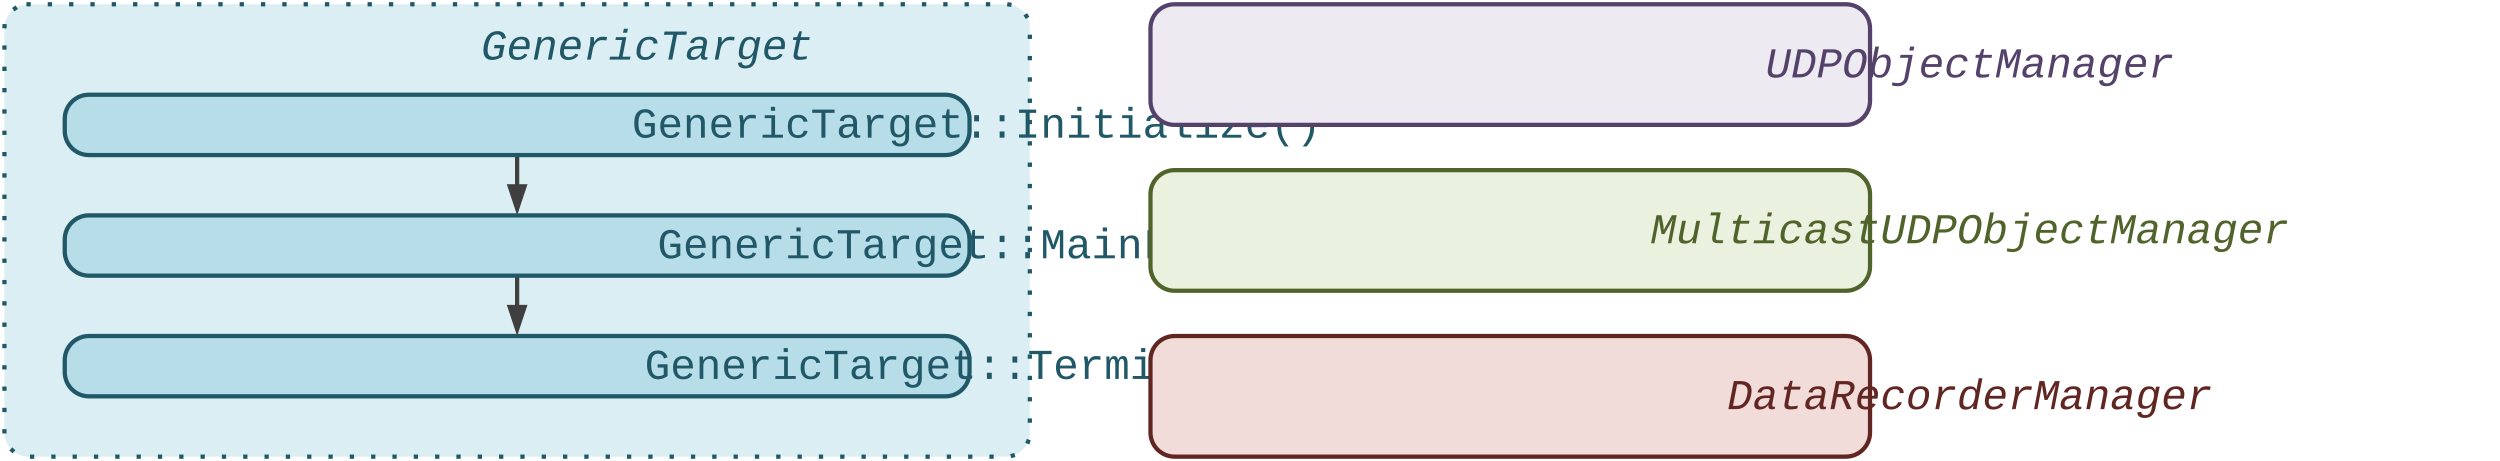
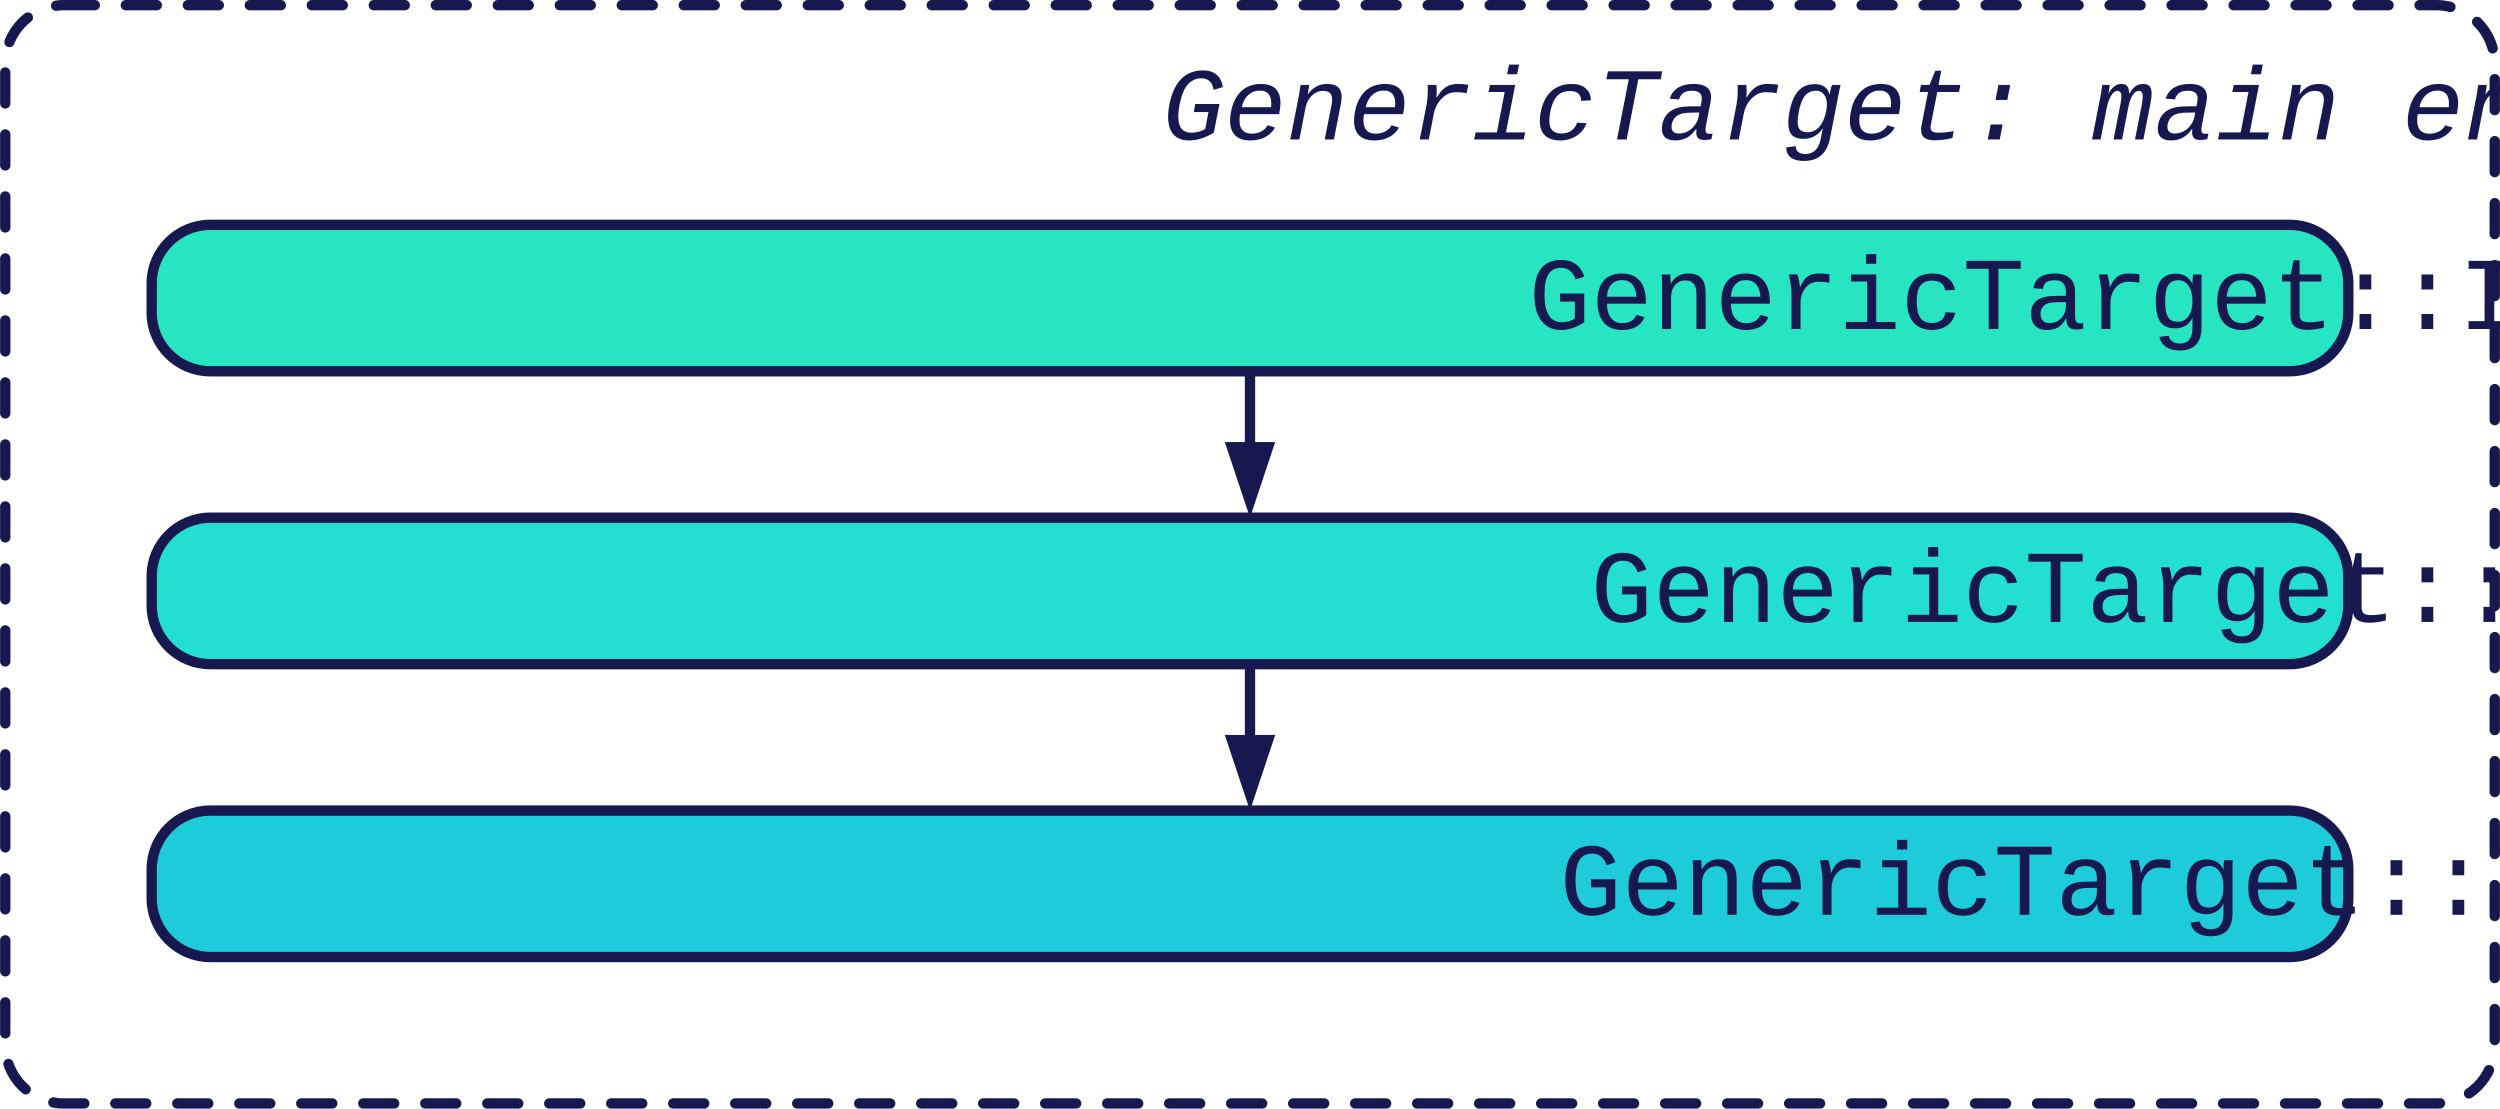
- <svg xmlns="http://www.w3.org/2000/svg" xmlns:ns1="http://schemas.microsoft.com/visio/2003/SVGExtensions/" xmlns:xlink="http://www.w3.org/1999/xlink" width="8.158in" height="1.504in" viewBox="0 0 587.354 108.299" xml:space="preserve" color-interpolation-filters="sRGB" class="st13">
+ <svg xmlns="http://www.w3.org/2000/svg" xmlns:ns1="http://schemas.microsoft.com/visio/2003/SVGExtensions/" xmlns:xlink="http://www.w3.org/1999/xlink" width="3.36in" height="1.49in" viewBox="0 0 241.945 107.299" xml:space="preserve" color-interpolation-filters="sRGB" class="st9">
  <ns1:documentProperties ns1:langID="1031" ns1:metric="true" ns1:viewMarkup="false">
    <ns1:userDefs>
      <ns1:ud ns1:nameU="msvNoAutoConnect" ns1:val="VT0(1):26" />
    </ns1:userDefs>
  </ns1:documentProperties>
  <style type="text/css">
	
- 		.st1 {fill:#dbeef3;stroke:#205867;stroke-dasharray:0.01,5;stroke-width:1}
- 		.st2 {fill:#205867;font-family:Courier New;font-size:0.833em;font-style:italic}
- 		.st3 {marker-end:url(#mrkr13-9);stroke:#3f3f3f;stroke-width:1}
- 		.st4 {fill:#3f3f3f;fill-opacity:1;stroke:#3f3f3f;stroke-opacity:1;stroke-width:0.41}
- 		.st5 {fill:#b7dde8;stroke:#205867;stroke-width:1}
- 		.st6 {fill:#205867;font-family:Courier New;font-size:0.833em}
- 		.st7 {fill:#eeeaf2;stroke:#54426a;stroke-width:1}
- 		.st8 {fill:#54426a;font-family:Courier New;font-size:0.833em;font-style:italic}
- 		.st9 {fill:#ebf1df;stroke:#50632a;stroke-width:1}
- 		.st10 {fill:#50632a;font-family:Courier New;font-size:0.833em;font-style:italic}
- 		.st11 {fill:#f2dcda;stroke:#612621;stroke-width:1}
- 		.st12 {fill:#612621;font-family:Courier New;font-size:0.833em;font-style:italic}
- 		.st13 {fill:none;fill-rule:evenodd;font-size:12px;overflow:visible;stroke-linecap:square;stroke-miterlimit:3}
+ 		.st1 {fill:none;stroke:#171850;stroke-dasharray:3,3;stroke-linecap:round;stroke-linejoin:round;stroke-width:1}
+ 		.st2 {fill:#171850;font-family:Courier New;font-size:0.833em;font-style:italic}
+ 		.st3 {marker-end:url(#mrkr13-9);stroke:#171850;stroke-width:1}
+ 		.st4 {fill:#171850;fill-opacity:1;stroke:#171850;stroke-opacity:1;stroke-width:0.41}
+ 		.st5 {fill:#28e5c1;stroke:#171850;stroke-width:1}
+ 		.st6 {fill:#171850;font-family:Courier New;font-size:0.833em}
+ 		.st7 {fill:#23dfd2;stroke:#171850;stroke-width:1}
+ 		.st8 {fill:#1ecbd9;stroke:#171850;stroke-width:1}
+ 		.st9 {fill:none;fill-rule:evenodd;font-size:12px;overflow:visible;stroke-linecap:square;stroke-miterlimit:3}
	
	</style>
  <defs id="Markers">
    <g id="lend13">
      <path d="M 3 1 L 0 0 L 3 -1 L 3 1 " style="stroke:none" />
    </g>
    <marker id="mrkr13-9" class="st4" ns1:arrowType="13" ns1:arrowSize="0" ns1:setback="7.32" refX="-7.32" orient="auto" markerUnits="strokeWidth" overflow="visible">
      <use xlink:href="#lend13" transform="scale(-2.44,-2.44) " />
    </marker>
  </defs>
  <g ns1:mID="16" ns1:index="6" ns1:groupContext="foregroundPage">
    <ns1:pageProperties ns1:drawingScale="0.0393701" ns1:pageScale="0.0393701" ns1:drawingUnits="24" ns1:shadowOffsetX="9" ns1:shadowOffsetY="-9" />
-     <g id="shape9-1" ns1:mID="9" ns1:groupContext="shape" transform="translate(1,-1)">
+     <g id="shape9-1" ns1:mID="9" ns1:groupContext="shape" transform="translate(0.5,-0.5)">
      <ns1:textBlock ns1:margins="rect(4,4,4,4)" ns1:tabSpace="42.5197" ns1:verticalAlign="0" />
-       <ns1:textRect cx="120.472" cy="55.15" width="240.95" height="106.299" />
-       <rect x="0" y="2" width="240.945" height="106.299" rx="5.669" ry="5.669" class="st1" />
-       <text x="4" y="15" class="st2" ns1:langID="1031">
+       <ns1:textRect cx="120.472" cy="54.15" width="240.95" height="106.299" />
+       <rect x="0" y="1" width="240.945" height="106.299" rx="5.669" ry="5.669" class="st1" />
+       <text x="4" y="14" class="st2" ns1:langID="1031">
        <ns1:paragraph />
-         <ns1:tabList />GenericTarget</text>
+         <ns1:tabList />GenericTarget: main entry function</text>
    </g>
-     <g id="shape4-4" ns1:mID="4" ns1:groupContext="shape" transform="translate(229.772,36.4331) rotate(90)">
-       <path d="M0 108.3 L6.85 108.3" class="st3" />
+     <g id="shape4-4" ns1:mID="4" ns1:groupContext="shape" transform="translate(228.272,35.9331) rotate(90)">
+       <path d="M0 107.3 L6.85 107.3" class="st3" />
    </g>
-     <g id="shape5-10" ns1:mID="5" ns1:groupContext="shape" transform="translate(229.772,64.7795) rotate(90)">
-       <path d="M0 108.3 L6.85 108.3" class="st3" />
+     <g id="shape5-10" ns1:mID="5" ns1:groupContext="shape" transform="translate(228.272,64.2795) rotate(90)">
+       <path d="M0 107.3 L6.85 107.3" class="st3" />
    </g>
-     <g id="shape1-15" ns1:mID="1" ns1:groupContext="shape" transform="translate(15.1732,-71.8661)">
+     <g id="shape1-15" ns1:mID="1" ns1:groupContext="shape" transform="translate(14.6732,-71.3661)">
      <ns1:textBlock ns1:margins="rect(4,4,4,4)" ns1:tabSpace="42.5197" />
-       <ns1:textRect cx="106.299" cy="101.213" width="212.6" height="14.173" />
-       <rect x="0" y="94.126" width="212.598" height="14.173" rx="5.669" ry="5.669" class="st5" />
-       <text x="25.29" y="104.21" class="st6" ns1:langID="1031">
+       <ns1:textRect cx="106.299" cy="100.213" width="212.6" height="14.173" />
+       <rect x="0" y="93.126" width="212.598" height="14.173" rx="5.669" ry="5.669" class="st5" />
+       <text x="25.29" y="103.21" class="st6" ns1:langID="1031">
        <ns1:paragraph ns1:horizAlign="1" />
        <ns1:tabList />GenericTarget::Initialize()</text>
    </g>
-     <g id="shape2-18" ns1:mID="2" ns1:groupContext="shape" transform="translate(15.1732,-43.5197)">
+     <g id="shape2-18" ns1:mID="2" ns1:groupContext="shape" transform="translate(14.6732,-43.0197)">
      <ns1:textBlock ns1:margins="rect(4,4,4,4)" ns1:tabSpace="42.5197" />
-       <ns1:textRect cx="106.299" cy="101.213" width="212.6" height="14.173" />
-       <rect x="0" y="94.126" width="212.598" height="14.173" rx="5.669" ry="5.669" class="st5" />
-       <text x="31.29" y="104.21" class="st6" ns1:langID="1031">
+       <ns1:textRect cx="106.299" cy="100.213" width="212.6" height="14.173" />
+       <rect x="0" y="93.126" width="212.598" height="14.173" rx="5.669" ry="5.669" class="st7" />
+       <text x="31.29" y="103.21" class="st6" ns1:langID="1031">
        <ns1:paragraph ns1:horizAlign="1" />
        <ns1:tabList />GenericTarget::MainLoop()</text>
    </g>
-     <g id="shape3-21" ns1:mID="3" ns1:groupContext="shape" transform="translate(15.1732,-15.1732)">
+     <g id="shape3-21" ns1:mID="3" ns1:groupContext="shape" transform="translate(14.6732,-14.6732)">
      <ns1:textBlock ns1:margins="rect(4,4,4,4)" ns1:tabSpace="42.5197" />
-       <ns1:textRect cx="106.299" cy="101.213" width="212.6" height="14.173" />
-       <rect x="0" y="94.126" width="212.598" height="14.173" rx="5.669" ry="5.669" class="st5" />
-       <text x="28.29" y="104.21" class="st6" ns1:langID="1031">
+       <ns1:textRect cx="106.299" cy="100.213" width="212.6" height="14.173" />
+       <rect x="0" y="93.126" width="212.598" height="14.173" rx="5.669" ry="5.669" class="st8" />
+       <text x="28.29" y="103.21" class="st6" ns1:langID="1031">
        <ns1:paragraph ns1:horizAlign="1" />
        <ns1:tabList />GenericTarget::Terminate()</text>
    </g>
-     <g id="shape6-24" ns1:mID="6" ns1:groupContext="shape" transform="translate(270.291,-78.9528)">
-       <ns1:textBlock ns1:margins="rect(4,4,4,4)" ns1:tabSpace="42.5197" />
-       <ns1:textRect cx="84.539" cy="94.126" width="169.08" height="28.346" />
-       <rect x="0" y="79.953" width="169.079" height="28.346" rx="5.669" ry="5.669" class="st7" />
-       <text x="36.53" y="97.13" class="st8" ns1:langID="1031">
-         <ns1:paragraph ns1:horizAlign="1" />
-         <ns1:tabList />UDPObjectManager</text>
-     </g>
-     <g id="shape7-27" ns1:mID="7" ns1:groupContext="shape" transform="translate(270.291,-39.9764)">
-       <ns1:textBlock ns1:margins="rect(4,4,4,4)" ns1:tabSpace="42.5197" />
-       <ns1:textRect cx="84.539" cy="94.126" width="169.08" height="28.346" />
-       <rect x="0" y="79.953" width="169.079" height="28.346" rx="5.669" ry="5.669" class="st9" />
-       <text x="9.53" y="97.13" class="st10" ns1:langID="1031">
-         <ns1:paragraph ns1:horizAlign="1" />
-         <ns1:tabList />MulticastUDPObjectManager</text>
-     </g>
-     <g id="shape8-30" ns1:mID="8" ns1:groupContext="shape" transform="translate(270.291,-1)">
-       <ns1:textBlock ns1:margins="rect(4,4,4,4)" ns1:tabSpace="42.5197" />
-       <ns1:textRect cx="84.539" cy="94.126" width="169.08" height="28.346" />
-       <rect x="0" y="79.953" width="169.079" height="28.346" rx="5.669" ry="5.669" class="st11" />
-       <text x="27.53" y="97.13" class="st12" ns1:langID="1031">
-         <ns1:paragraph ns1:horizAlign="1" />
-         <ns1:tabList />DataRecorderManager</text>
-     </g>
  </g>
</svg>
